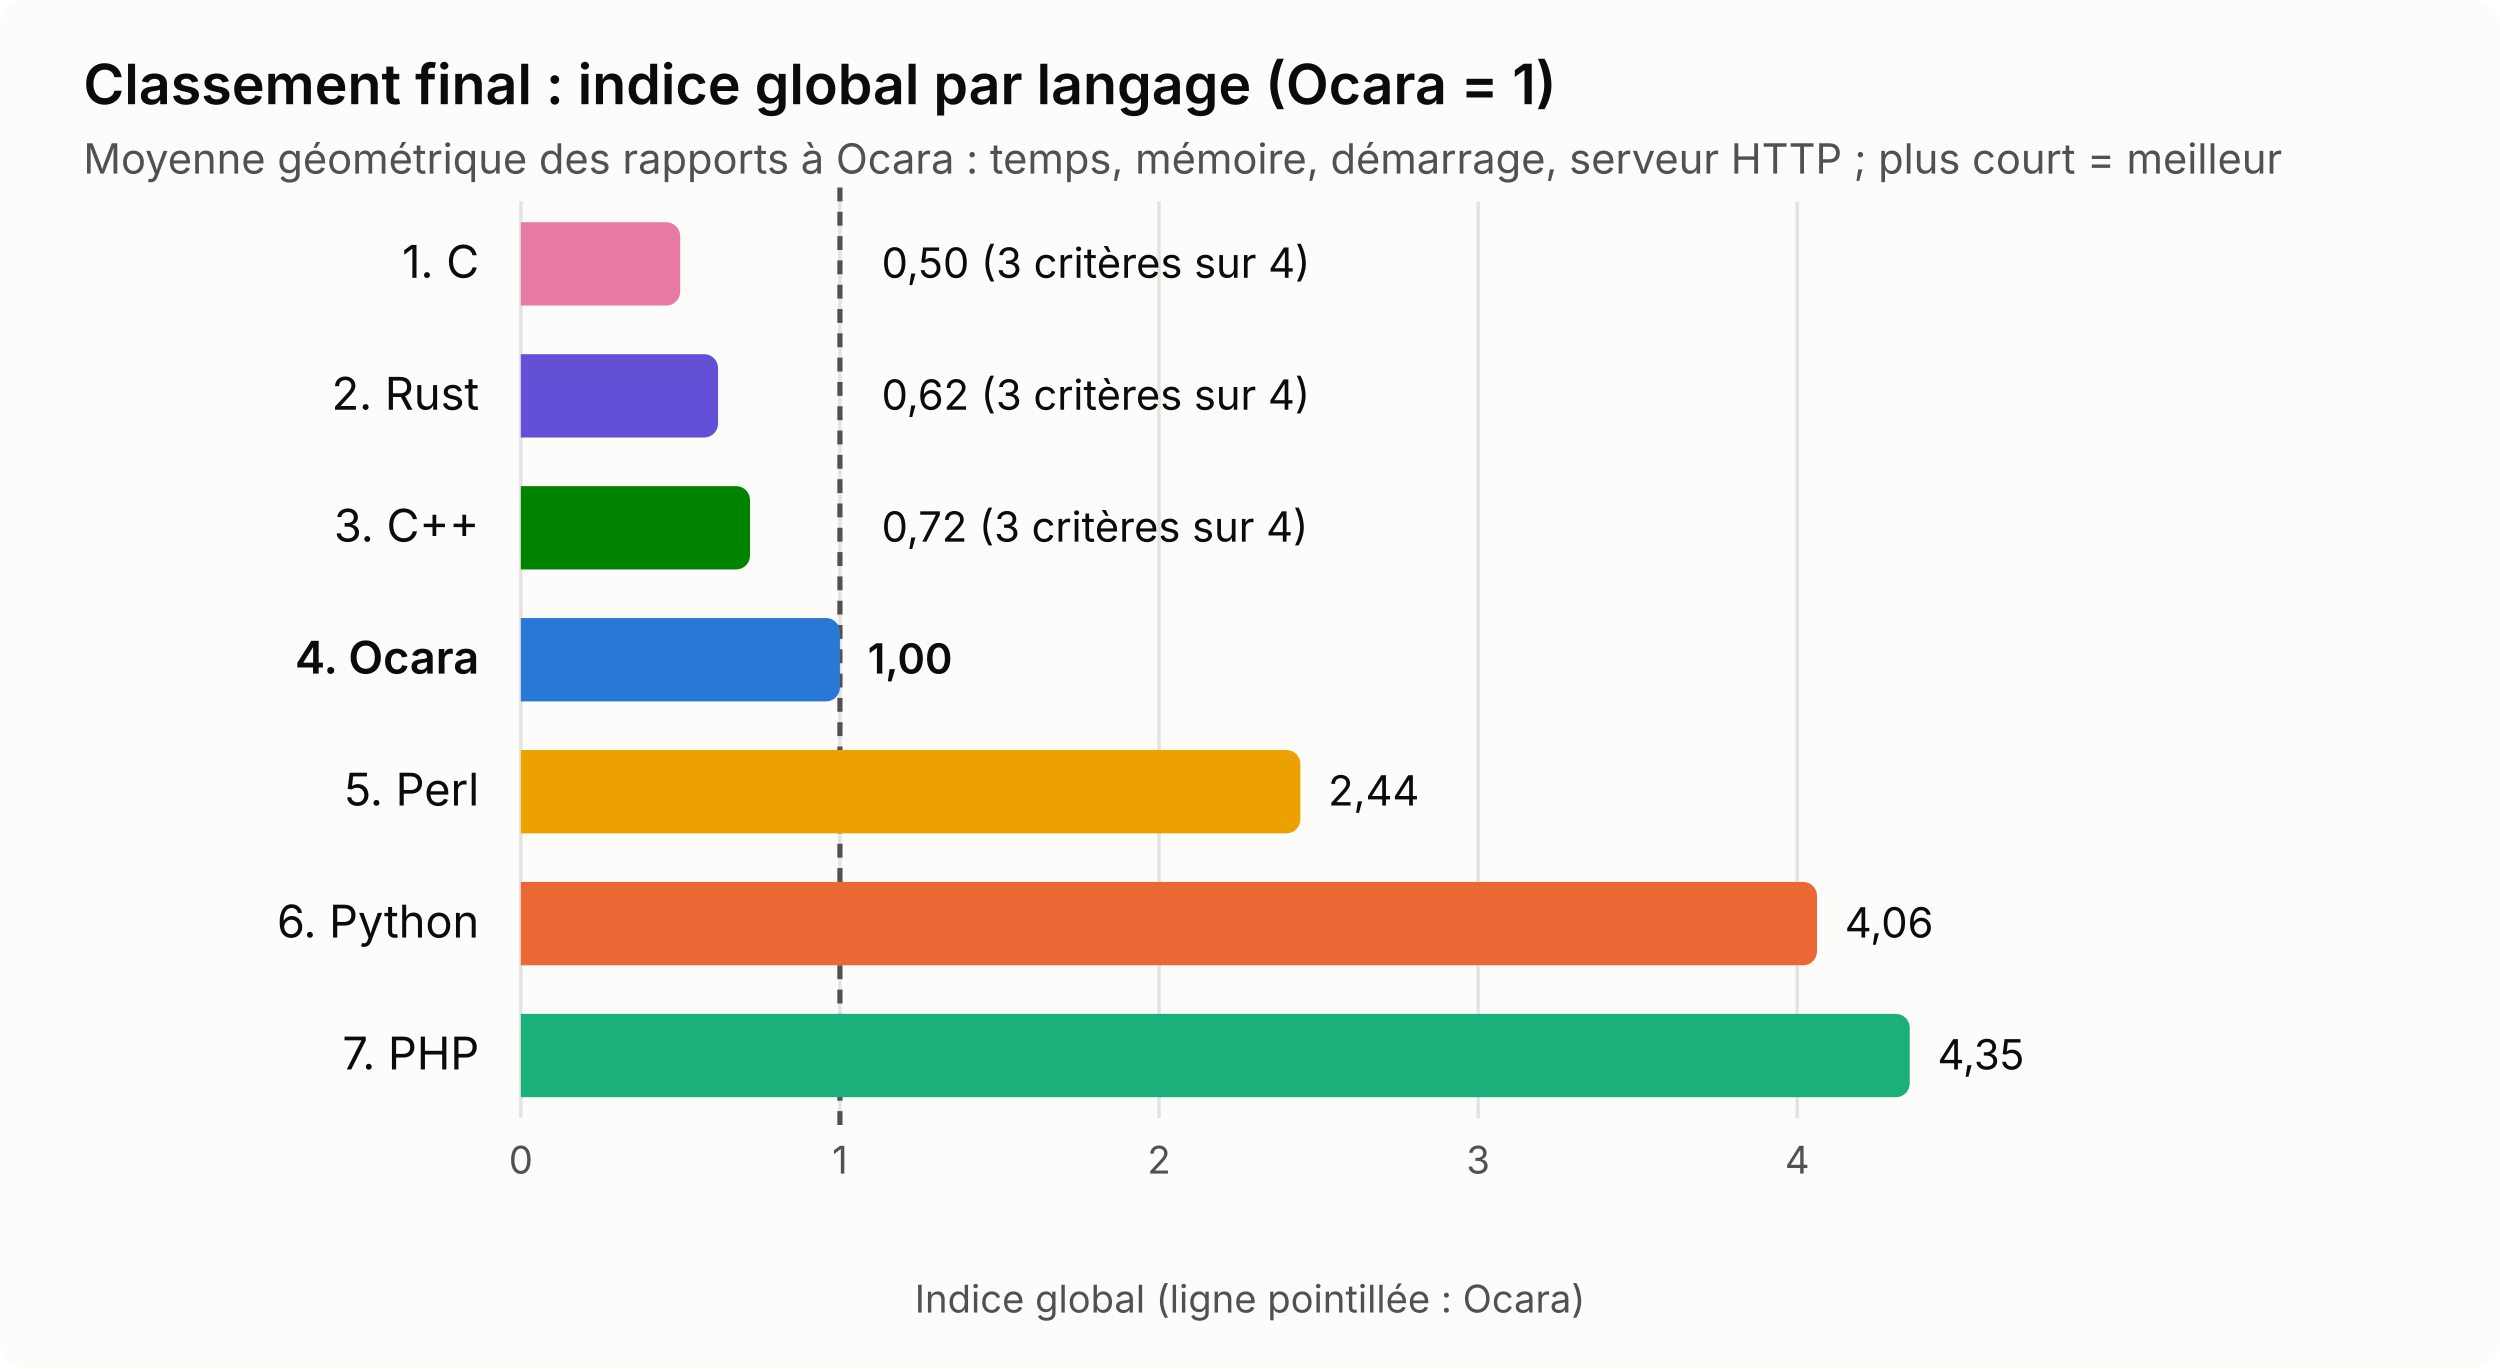
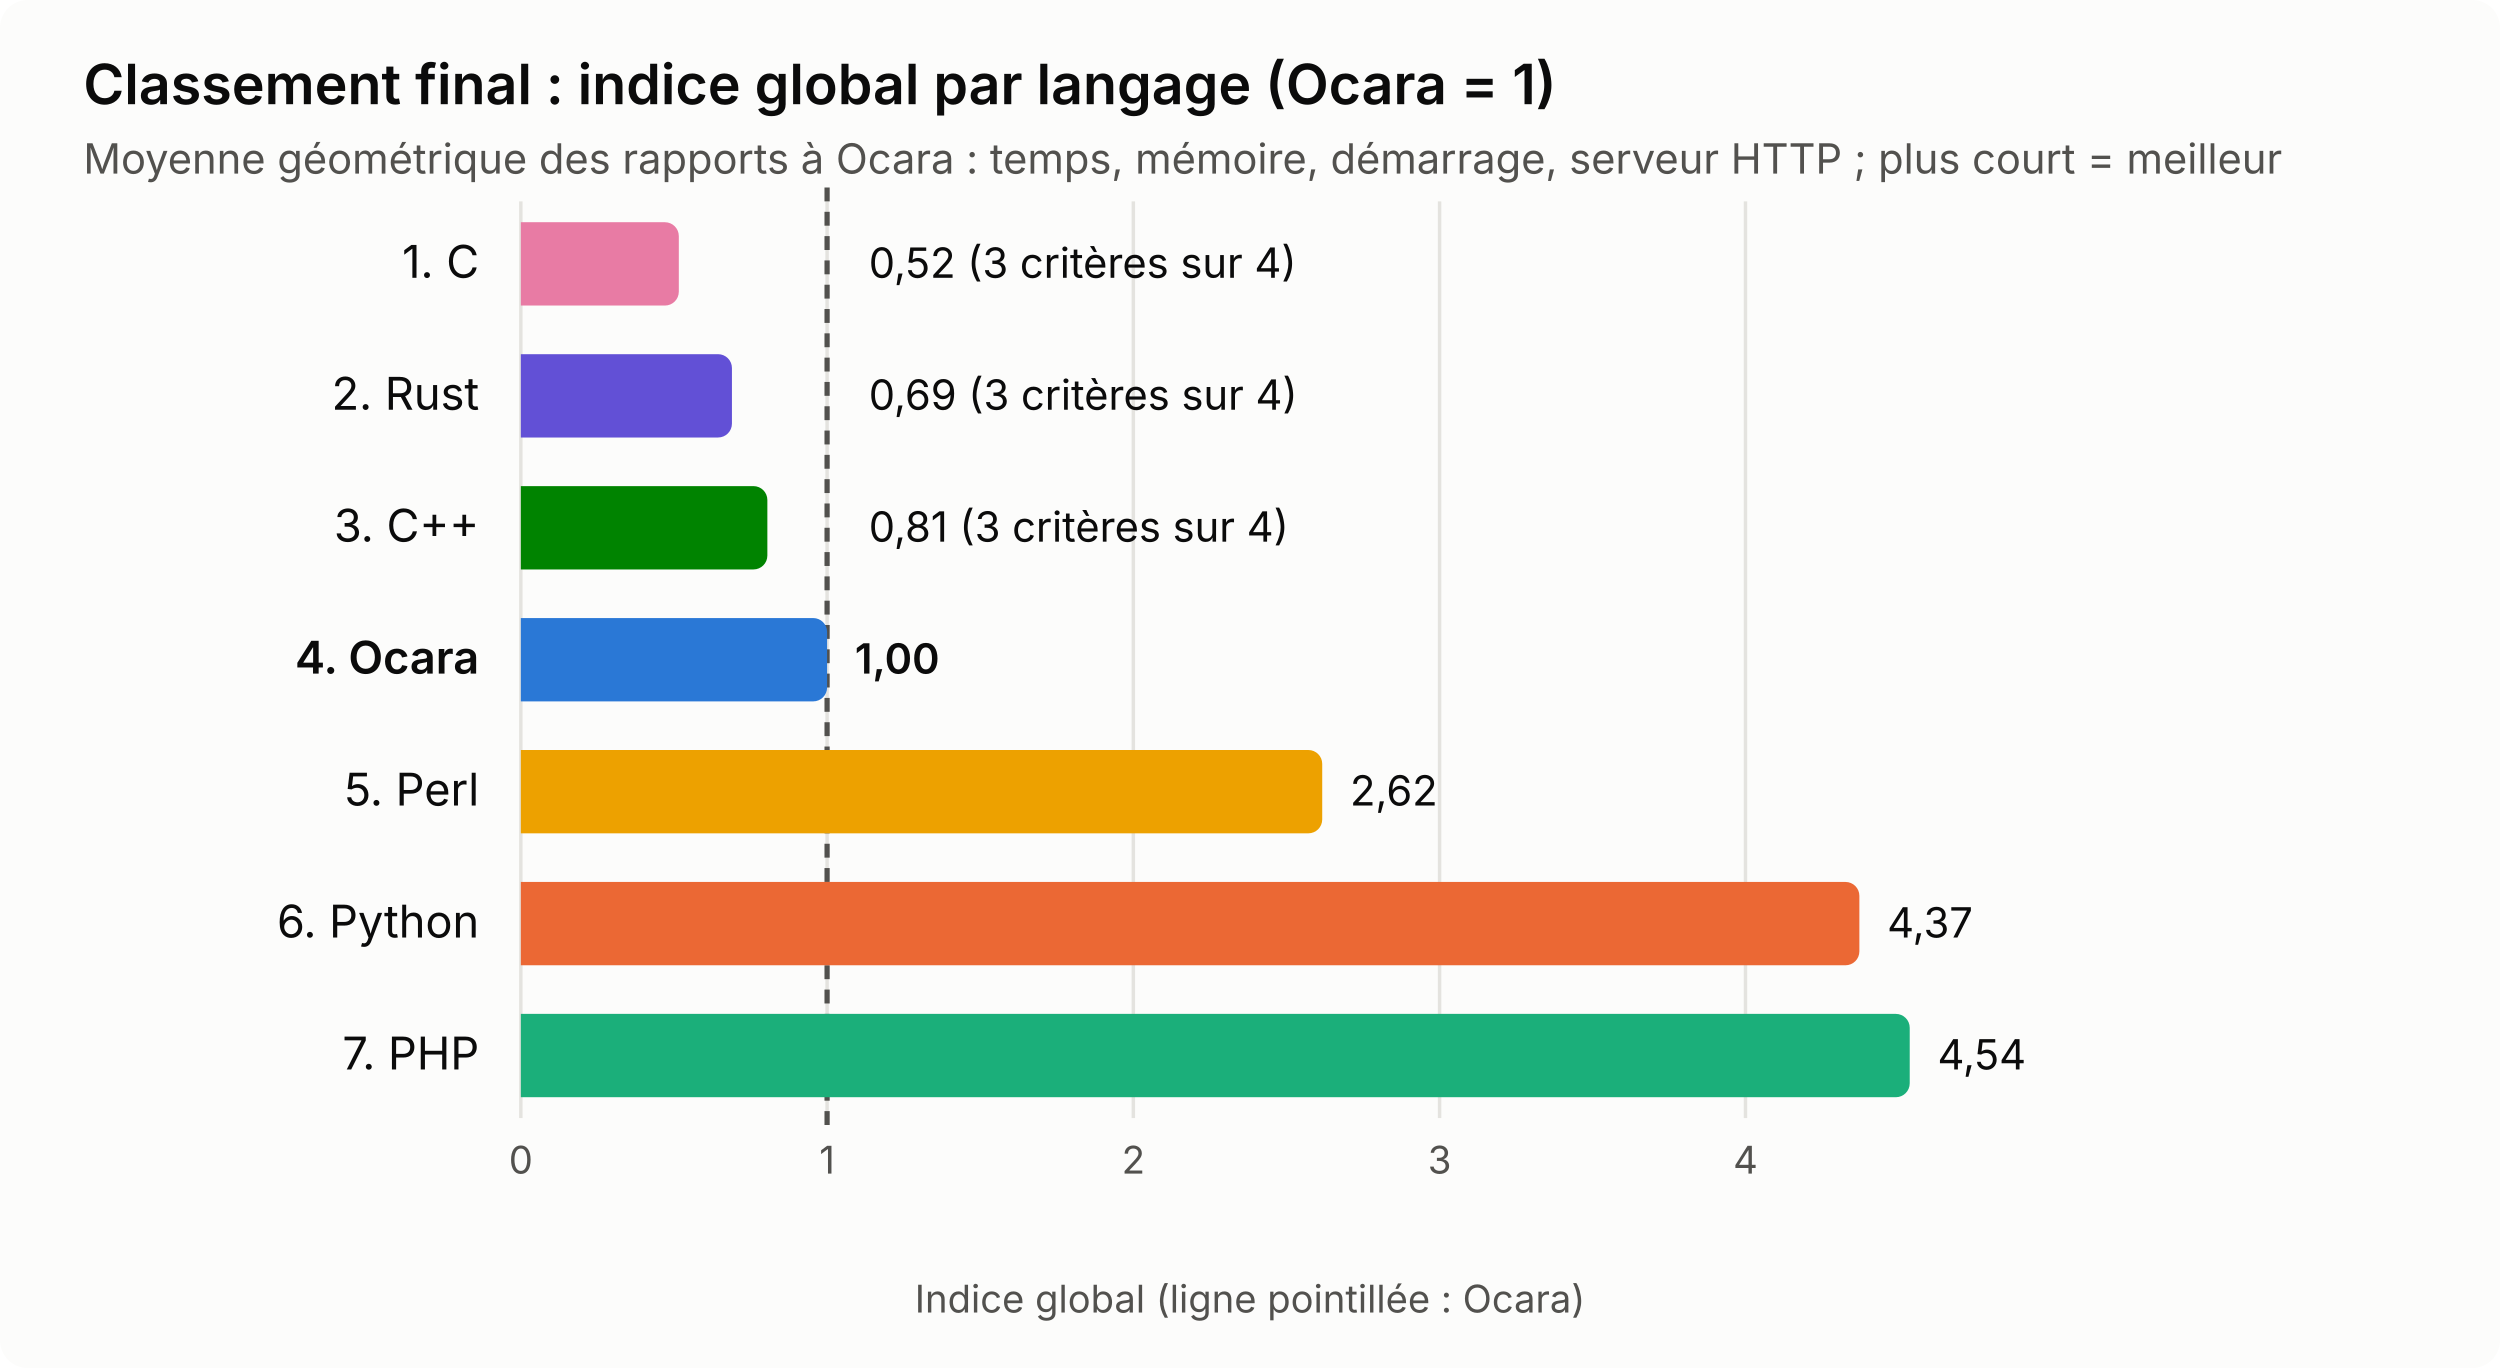
<svg xmlns="http://www.w3.org/2000/svg" viewBox="0 0 720 394" width="720" height="394" role="img" aria-labelledby="t d">
  <style>svg { font-family: system-ui, -apple-system, 'Segoe UI', sans-serif; } .surface { fill: #fcfcfb; } .ink { fill: #0b0b0b; } .ink2 { fill: #52514e; } .grid { stroke: #e4e3df; } .ref { stroke: #52514e; } .s0 { fill: #2a78d6; } .s1 { fill: #eb6834; } .s2 { fill: #1baf7a; } .s3 { fill: #eda100; } .s4 { fill: #e87ba4; } .s5 { fill: #008300; } .s6 { fill: #6250d6; } @media (prefers-color-scheme: dark) { .surface { fill: #1a1a19; } .ink { fill: #f0efec; } .ink2 { fill: #c3c2b7; } .grid { stroke: #3a3936; } .ref { stroke: #c3c2b7; } .s0 { fill: #3987e5; } .s1 { fill: #d95926; } .s2 { fill: #199e70; } .s3 { fill: #c98500; } .s4 { fill: #d55181; } .s5 { fill: #008300; } .s6 { fill: #9085e9; } }</style>
  <rect class="surface" width="720" height="394" rx="8" />
  <text class="ink" x="24" y="30" font-size="16" font-weight="600">Classement final : indice global par langage (Ocara = 1)</text>
  <text class="ink2" x="24" y="50" font-size="12">Moyenne géométrique des rapports à Ocara : temps, mémoire, démarrage, serveur HTTP ; plus court = meilleur</text>
  <line class="grid" x1="150.0" y1="58" x2="150.0" y2="322" stroke-width="1" />
  <text class="ink2" x="150.0" y="338" font-size="11" text-anchor="middle">0</text>
-   <line class="grid" x1="241.9" y1="58" x2="241.9" y2="322" stroke-width="1" />
-   <text class="ink2" x="241.9" y="338" font-size="11" text-anchor="middle">1</text>
-   <line class="grid" x1="333.8" y1="58" x2="333.8" y2="322" stroke-width="1" />
-   <text class="ink2" x="333.8" y="338" font-size="11" text-anchor="middle">2</text>
-   <line class="grid" x1="425.7" y1="58" x2="425.7" y2="322" stroke-width="1" />
-   <text class="ink2" x="425.7" y="338" font-size="11" text-anchor="middle">3</text>
-   <line class="grid" x1="517.6" y1="58" x2="517.6" y2="322" stroke-width="1" />
-   <text class="ink2" x="517.6" y="338" font-size="11" text-anchor="middle">4</text>
-   <line class="ref" x1="241.9" y1="54" x2="241.9" y2="326" stroke-width="1.5" stroke-dasharray="4 3" />
+   <line class="grid" x1="238.2" y1="58" x2="238.2" y2="322" stroke-width="1" />
+   <text class="ink2" x="238.2" y="338" font-size="11" text-anchor="middle">1</text>
+   <line class="grid" x1="326.4" y1="58" x2="326.4" y2="322" stroke-width="1" />
+   <text class="ink2" x="326.4" y="338" font-size="11" text-anchor="middle">2</text>
+   <line class="grid" x1="414.6" y1="58" x2="414.6" y2="322" stroke-width="1" />
+   <text class="ink2" x="414.6" y="338" font-size="11" text-anchor="middle">3</text>
+   <line class="grid" x1="502.7" y1="58" x2="502.7" y2="322" stroke-width="1" />
+   <text class="ink2" x="502.7" y="338" font-size="11" text-anchor="middle">4</text>
+   <line class="ref" x1="238.2" y1="54" x2="238.2" y2="326" stroke-width="1.5" stroke-dasharray="4 3" />
  <text class="ink" x="138" y="80.0" font-size="13" text-anchor="end">1. C</text>
-   <path class="s4" d="M150,64 h41.9 a4,4 0 0 1 4,4 v16 a4,4 0 0 1 -4,4 h-41.9 z" />
-   <text class="ink" x="253.9" y="80.0" font-size="12">0,50 (3 critères sur 4)</text>
+   <path class="s4" d="M150,64 h41.5 a4,4 0 0 1 4,4 v16 a4,4 0 0 1 -4,4 h-41.5 z" />
+   <text class="ink" x="250.2" y="80.0" font-size="12">0,52 (3 critères sur 4)</text>
  <text class="ink" x="138" y="118.0" font-size="13" text-anchor="end">2. Rust</text>
-   <path class="s6" d="M150,102 h52.8 a4,4 0 0 1 4,4 v16 a4,4 0 0 1 -4,4 h-52.8 z" />
-   <text class="ink" x="253.9" y="118.0" font-size="12">0,62 (3 critères sur 4)</text>
+   <path class="s6" d="M150,102 h56.8 a4,4 0 0 1 4,4 v16 a4,4 0 0 1 -4,4 h-56.8 z" />
+   <text class="ink" x="250.2" y="118.0" font-size="12">0,69 (3 critères sur 4)</text>
  <text class="ink" x="138" y="156.0" font-size="13" text-anchor="end">3. C++</text>
-   <path class="s5" d="M150,140 h62.0 a4,4 0 0 1 4,4 v16 a4,4 0 0 1 -4,4 h-62.0 z" />
-   <text class="ink" x="253.9" y="156.0" font-size="12">0,72 (3 critères sur 4)</text>
+   <path class="s5" d="M150,140 h67.0 a4,4 0 0 1 4,4 v16 a4,4 0 0 1 -4,4 h-67.0 z" />
+   <text class="ink" x="250.2" y="156.0" font-size="12">0,81 (3 critères sur 4)</text>
  <text class="ink" x="138" y="194.0" font-size="13" text-anchor="end" font-weight="600">4. Ocara</text>
-   <path class="s0" d="M150,178 h87.9 a4,4 0 0 1 4,4 v16 a4,4 0 0 1 -4,4 h-87.9 z" />
-   <text class="ink" x="249.9" y="194.0" font-size="12" font-weight="600">1,00</text>
+   <path class="s0" d="M150,178 h84.2 a4,4 0 0 1 4,4 v16 a4,4 0 0 1 -4,4 h-84.2 z" />
+   <text class="ink" x="246.2" y="194.0" font-size="12" font-weight="600">1,00</text>
  <text class="ink" x="138" y="232.0" font-size="13" text-anchor="end">5. Perl</text>
-   <path class="s3" d="M150,216 h220.5 a4,4 0 0 1 4,4 v16 a4,4 0 0 1 -4,4 h-220.5 z" />
-   <text class="ink" x="382.5" y="232.0" font-size="12">2,44</text>
+   <path class="s3" d="M150,216 h226.8 a4,4 0 0 1 4,4 v16 a4,4 0 0 1 -4,4 h-226.8 z" />
+   <text class="ink" x="388.8" y="232.0" font-size="12">2,62</text>
  <text class="ink" x="138" y="270.0" font-size="13" text-anchor="end">6. Python</text>
-   <path class="s1" d="M150,254 h369.3 a4,4 0 0 1 4,4 v16 a4,4 0 0 1 -4,4 h-369.3 z" />
-   <text class="ink" x="531.3" y="270.0" font-size="12">4,06</text>
+   <path class="s1" d="M150,254 h381.5 a4,4 0 0 1 4,4 v16 a4,4 0 0 1 -4,4 h-381.5 z" />
+   <text class="ink" x="543.5" y="270.0" font-size="12">4,37</text>
  <text class="ink" x="138" y="308.0" font-size="13" text-anchor="end">7. PHP</text>
  <path class="s2" d="M150,292 h396.0 a4,4 0 0 1 4,4 v16 a4,4 0 0 1 -4,4 h-396.0 z" />
-   <text class="ink" x="558.0" y="308.0" font-size="12">4,35</text>
+   <text class="ink" x="558.0" y="308.0" font-size="12">4,54</text>
  <text class="ink2" x="360.0" y="378" font-size="11" text-anchor="middle">Indice global (ligne pointillée : Ocara)</text>
</svg>
